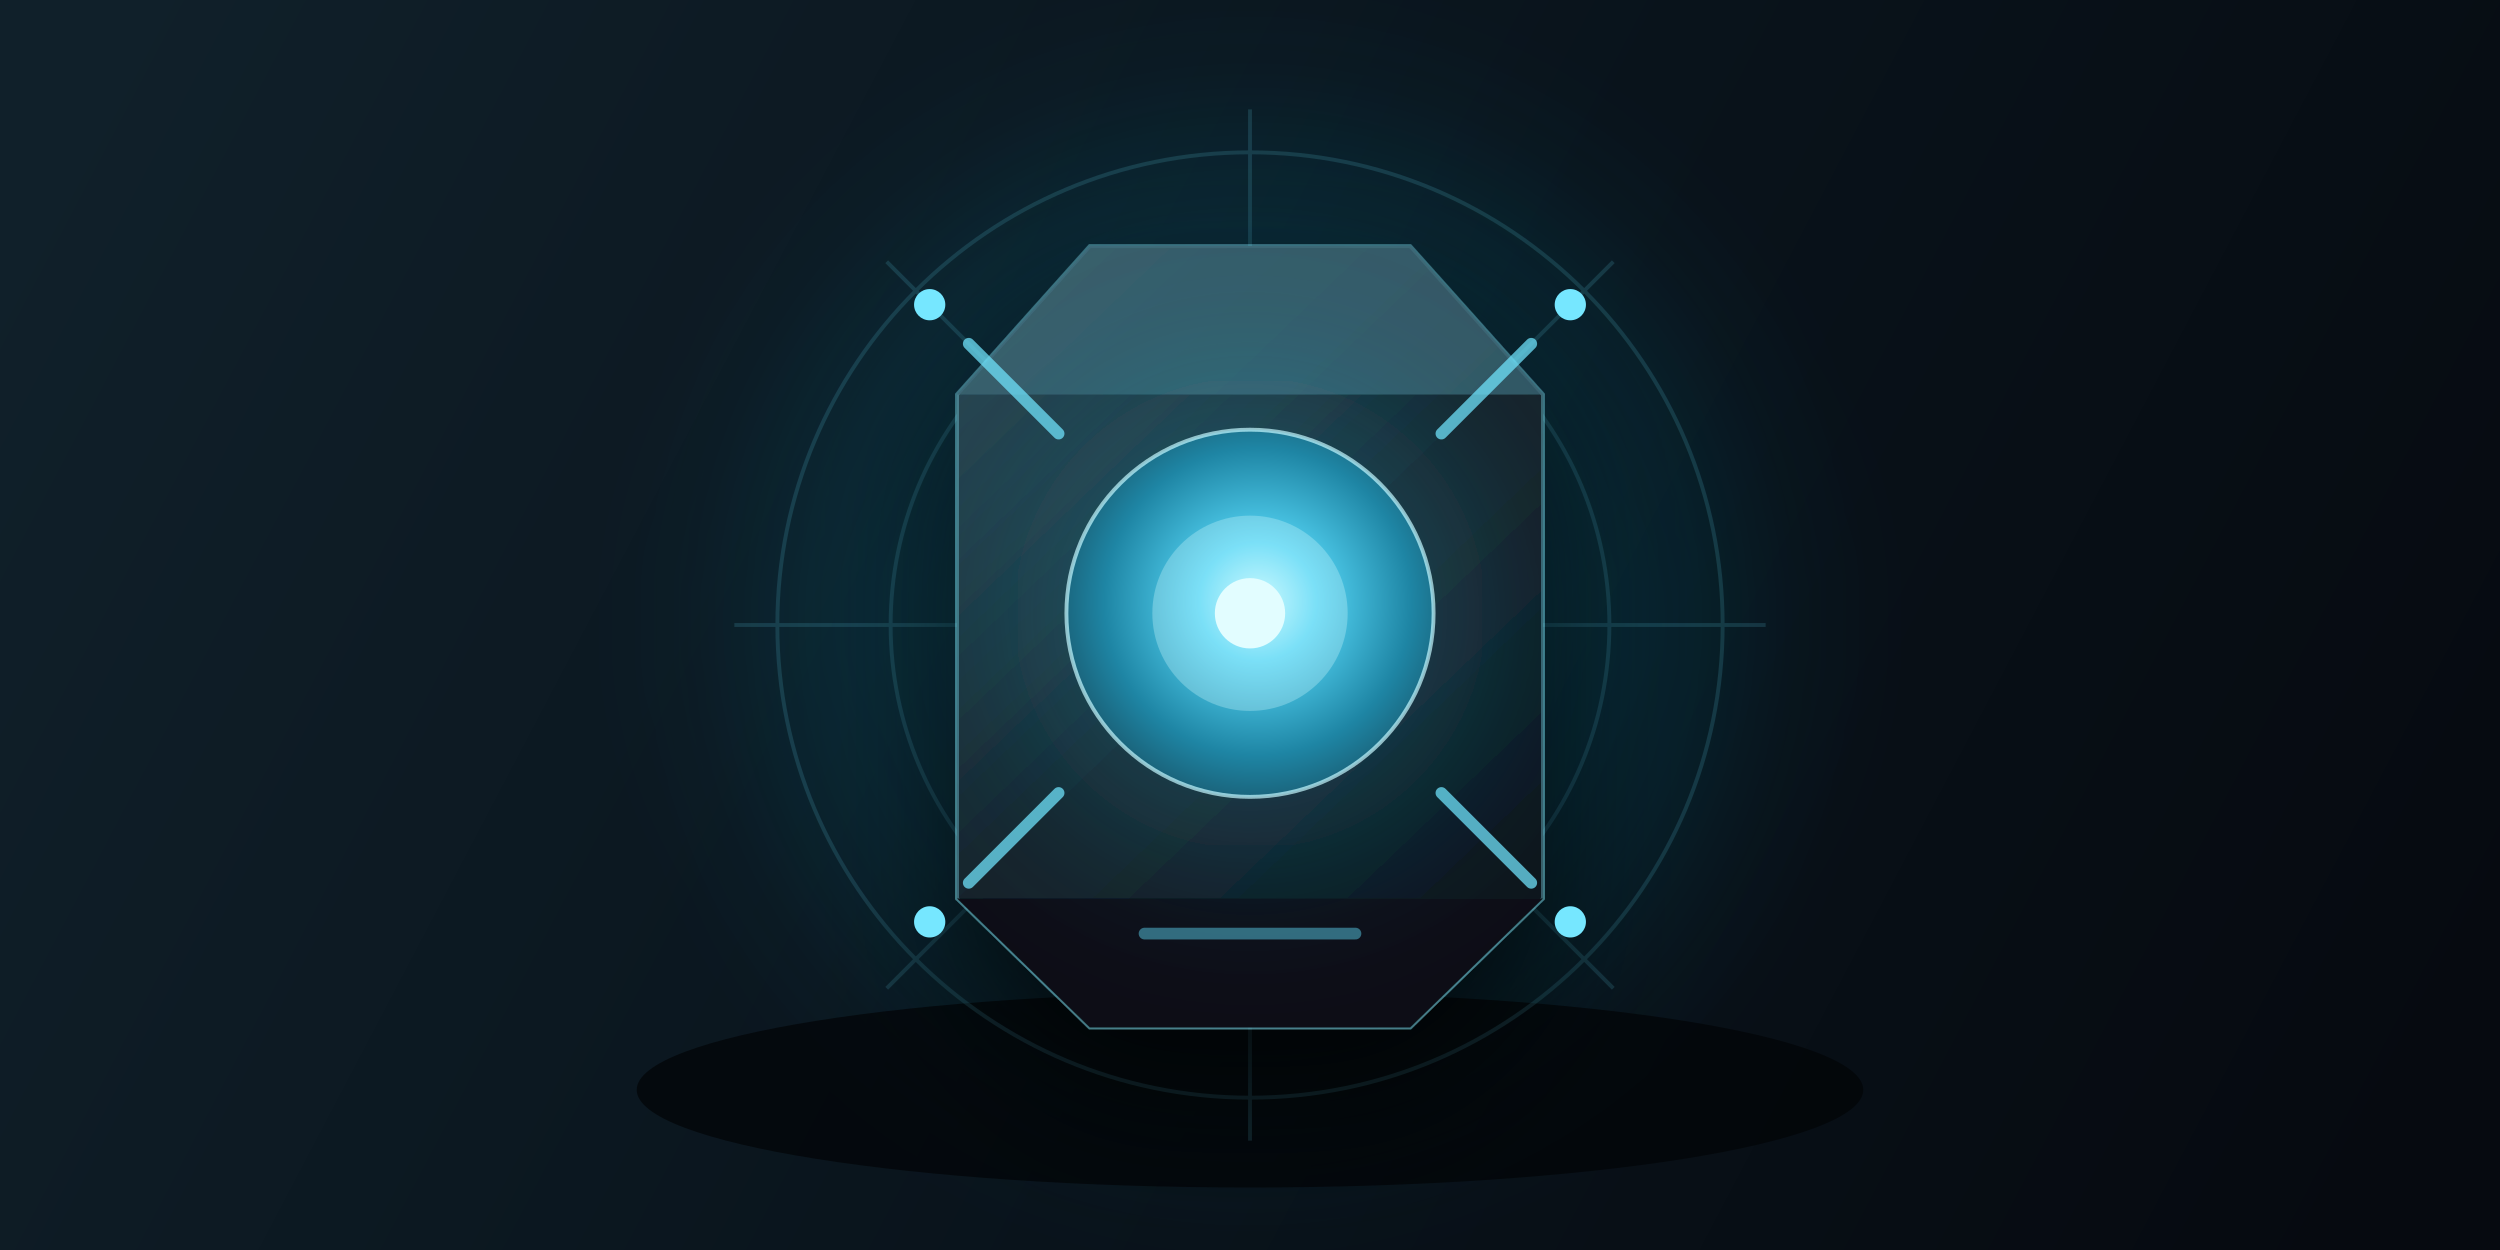
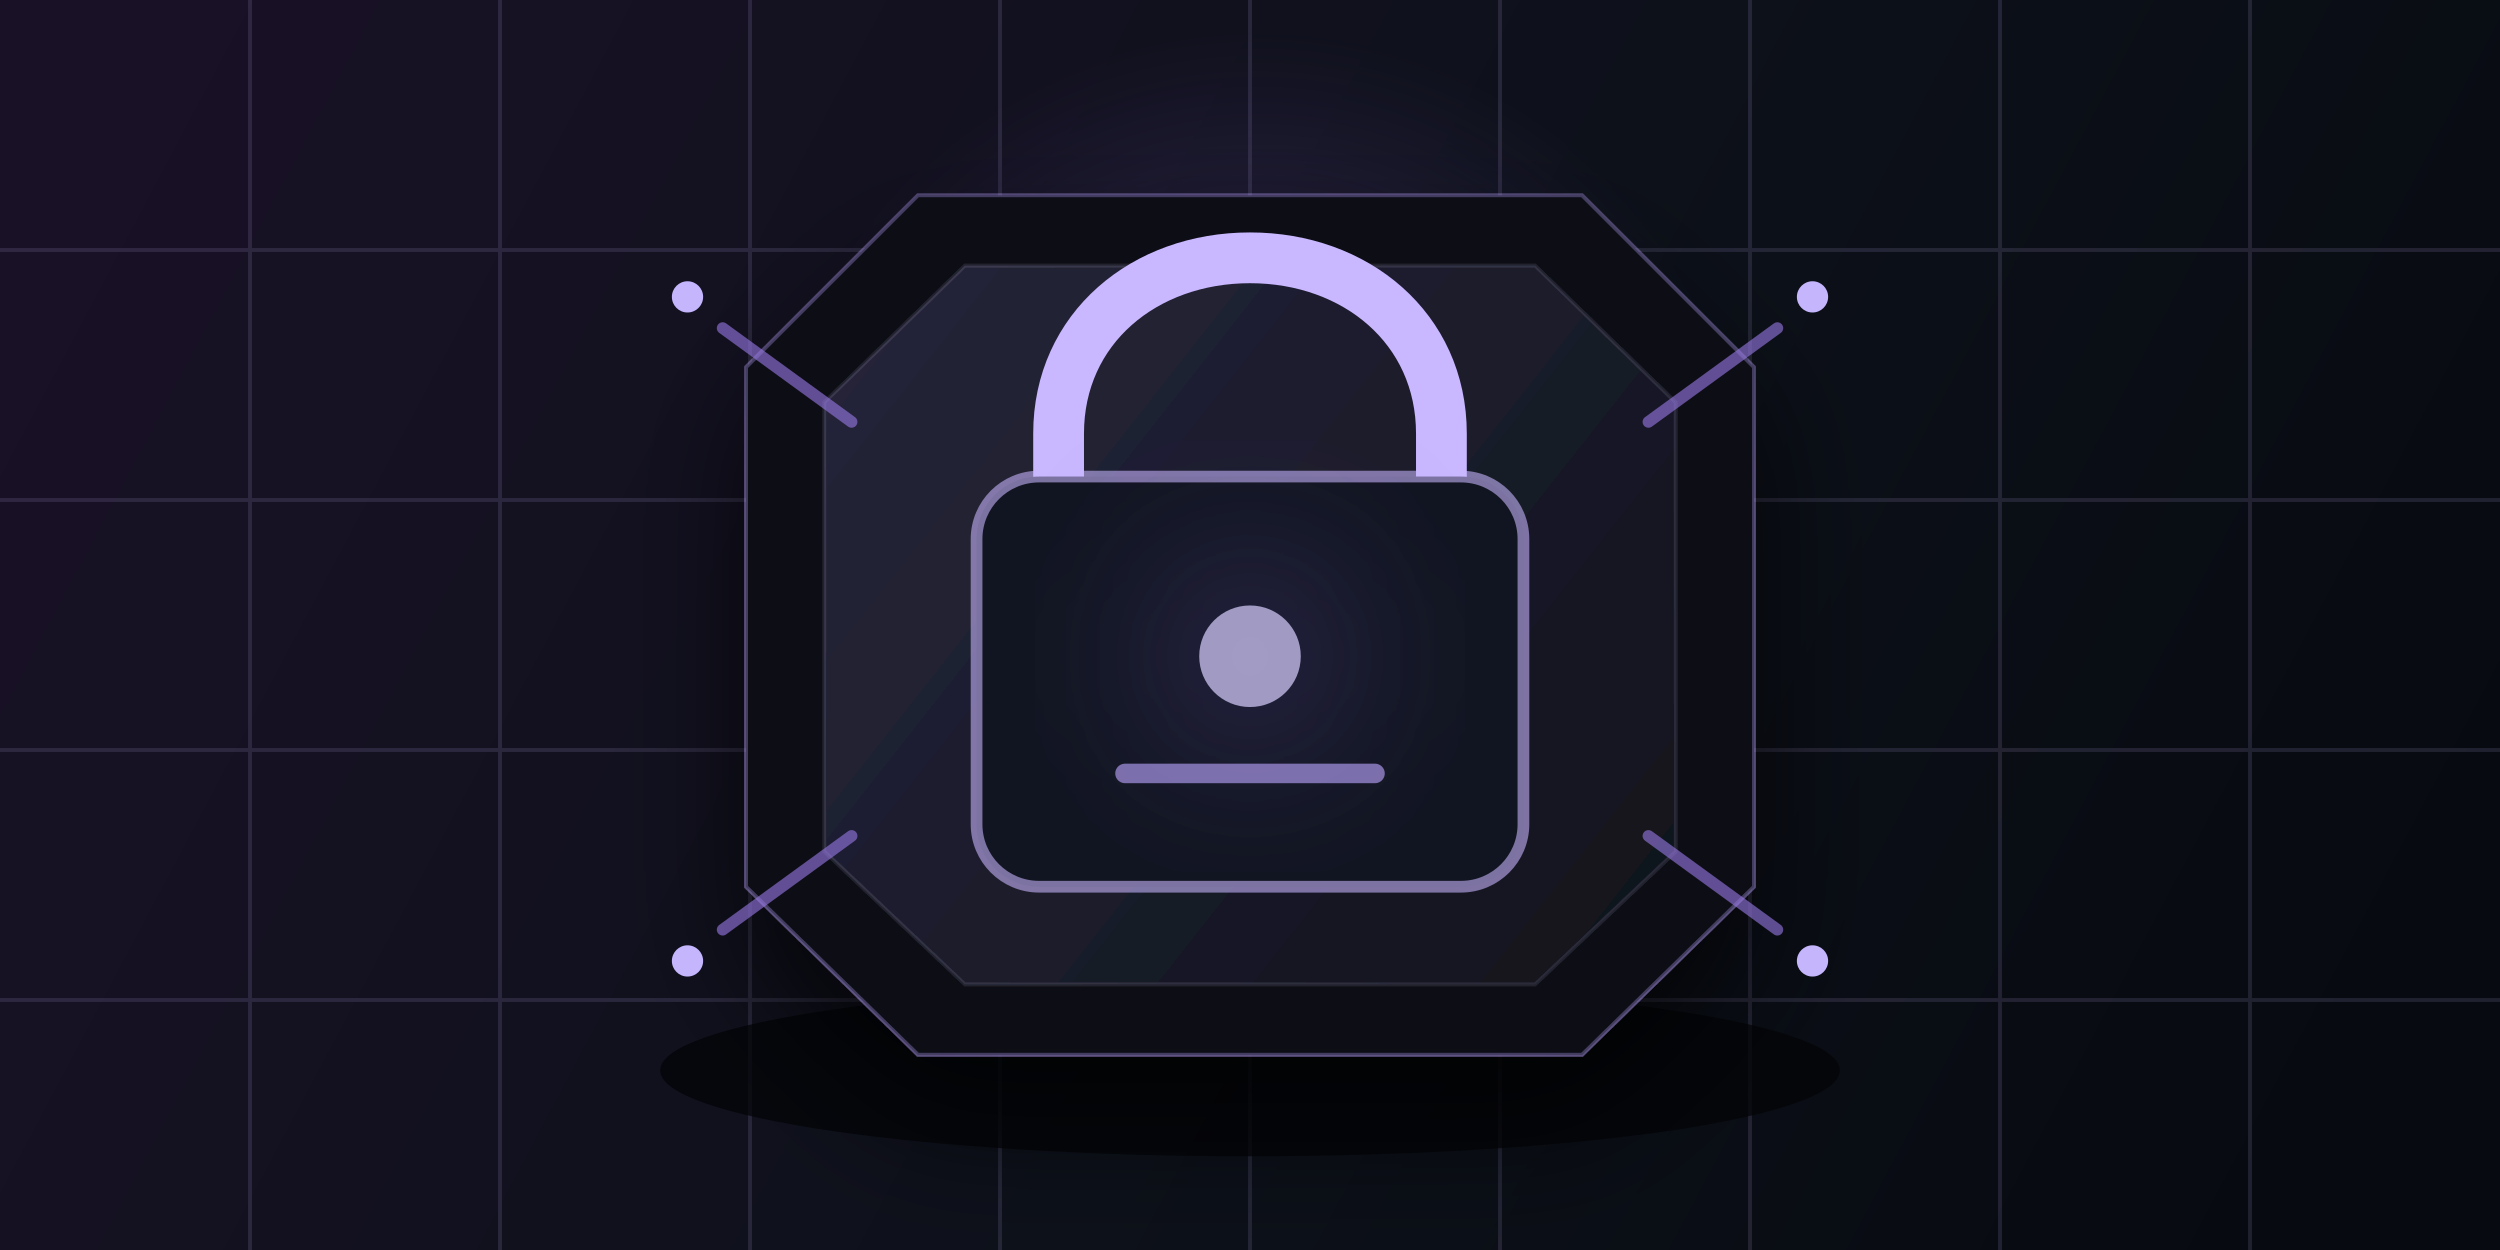
<svg xmlns="http://www.w3.org/2000/svg" viewBox="0 0 640 320" fill="none">
  <defs>
-     <linearGradient id="tlo" x1="22" y1="18" x2="600" y2="322" gradientUnits="userSpaceOnUse">
-       <stop stop-color="#10202A" />
-       <stop offset=".55" stop-color="#09131B" />
-       <stop offset="1" stop-color="#060A10" />
+     <linearGradient id="tlo" x1="38" y1="20" x2="590" y2="313" gradientUnits="userSpaceOnUse">
+       <stop stop-color="#191126" />
+       <stop offset=".55" stop-color="#0D111A" />
+       <stop offset="1" stop-color="#070A10" />
    </linearGradient>
-     <linearGradient id="obudowa" x1="245" y1="84" x2="399" y2="245" gradientUnits="userSpaceOnUse">
-       <stop stop-color="#2A4854" />
-       <stop offset=".48" stop-color="#15242C" />
-       <stop offset="1" stop-color="#0C121A" />
+     <radialGradient id="swiatlo" cx="0" cy="0" r="1" gradientTransform="translate(322 136) rotate(90) scale(128)" gradientUnits="userSpaceOnUse">
+       <stop stop-color="#B18AFF" stop-opacity=".32" />
+       <stop offset="1" stop-color="#875DDA" stop-opacity="0" />
+     </radialGradient>
+     <linearGradient id="szyba" x1="209" y1="62" x2="431" y2="237" gradientUnits="userSpaceOnUse">
+       <stop stop-color="#27263B" />
+       <stop offset="1" stop-color="#10131C" />
    </linearGradient>
-     <radialGradient id="rdzen" cx="0" cy="0" r="1" gradientTransform="translate(322 154) rotate(90) scale(68)" gradientUnits="userSpaceOnUse">
-       <stop stop-color="#C5F8FF" />
-       <stop offset=".22" stop-color="#54D4F4" />
-       <stop offset=".58" stop-color="#1E85A4" />
-       <stop offset="1" stop-color="#14313D" />
-     </radialGradient>
-     <filter id="blask" x="-70%" y="-70%" width="240%" height="240%">
+     <filter id="cien" x="-30%" y="-30%" width="160%" height="180%">
+       <feDropShadow dx="0" dy="17" stdDeviation="16" flood-color="#000" flood-opacity=".68" />
+     </filter>
+     <filter id="mgla" x="-60%" y="-60%" width="220%" height="220%">
      <feGaussianBlur stdDeviation="22" />
-     </filter>
-     <filter id="cien" x="-40%" y="-30%" width="180%" height="180%">
-       <feDropShadow dx="0" dy="19" stdDeviation="18" flood-color="#000" flood-opacity=".72" />
    </filter>
  </defs>
  <rect width="640" height="320" fill="url(#tlo)" />
-   <circle cx="320" cy="159" r="126" fill="#22B4DD" fill-opacity=".13" filter="url(#blask)" />
-   <ellipse cx="320" cy="279" rx="157" ry="25" fill="#020508" fill-opacity=".74" />
-   <g opacity=".15" stroke="#63DDF8">
-     <circle cx="320" cy="160" r="121" />
-     <circle cx="320" cy="160" r="92" />
-     <path d="M320 28V292M188 160H452" />
-     <path d="M227 67L413 253M413 67L227 253" />
+   <rect width="640" height="320" fill="url(#swiatlo)" />
+   <g opacity=".13" stroke="#C9B7FF">
+     <path d="M0 64H640M0 128H640M0 192H640M0 256H640" />
+     <path d="M64 0V320M128 0V320M192 0V320M256 0V320M320 0V320M384 0V320M448 0V320M512 0V320M576 0V320" />
  </g>
+   <ellipse cx="320" cy="274" rx="151" ry="22" fill="#020306" fill-opacity=".72" />
  <g filter="url(#cien)">
-     <path d="M279 63H361L395 101V230L361 263H279L245 230V101L279 63Z" fill="url(#obudowa)" stroke="#8AEEFF" stroke-opacity=".34" />
-     <path d="M279 63H361L395 101H245L279 63Z" fill="#3B6472" fill-opacity=".8" />
-     <path d="M245 230H395L361 263H279L245 230Z" fill="#0A1118" />
+     <path d="M235 50H405L449 94V227L405 270H235L191 227V94L235 50Z" fill="#090C13" stroke="#BBA4FF" stroke-opacity=".32" />
+     <path d="M247 68H393L429 103V218L393 252H247L211 218V103L247 68Z" fill="url(#szyba)" stroke="#E0D6FF" stroke-opacity=".12" />
  </g>
-   <circle cx="320" cy="157" r="60" fill="#2CC4E8" fill-opacity=".22" filter="url(#blask)" />
-   <circle cx="320" cy="157" r="47" fill="url(#rdzen)" stroke="#C3F8FF" stroke-opacity=".7" />
-   <circle cx="320" cy="157" r="25" fill="#D7FAFF" fill-opacity=".3" />
-   <circle cx="320" cy="157" r="9" fill="#E2FDFF" />
-   <path d="M271 111L248 88M369 111L392 88M271 203L248 226M369 203L392 226" stroke="#71E6FF" stroke-opacity=".72" stroke-width="3" stroke-linecap="round" />
-   <circle cx="238" cy="78" r="4" fill="#76E7FF" />
-   <circle cx="402" cy="78" r="4" fill="#76E7FF" />
-   <circle cx="238" cy="236" r="4" fill="#76E7FF" />
-   <circle cx="402" cy="236" r="4" fill="#76E7FF" />
-   <path d="M293 239H347" stroke="#61DDF8" stroke-opacity=".45" stroke-width="3" stroke-linecap="round" />
+   <path d="M271 128V111C271 84 293 66 320 66C347 66 369 84 369 111V128" stroke="#C9B7FF" stroke-width="13" stroke-linecap="round" />
+   <rect x="250" y="122" width="140" height="105" rx="16" fill="#111521" stroke="#C9B7FF" stroke-opacity=".58" stroke-width="3" />
+   <circle cx="320" cy="168" r="25" fill="#8E6EE5" fill-opacity=".24" filter="url(#mgla)" />
+   <circle cx="320" cy="168" r="13" fill="#D9D0FF" fill-opacity=".7" />
+   <path d="M288 198H352" stroke="#BBA4FF" stroke-opacity=".62" stroke-width="5" stroke-linecap="round" />
+   <path d="M218 108L185 84M422 108L455 84M218 214L185 238M422 214L455 238" stroke="#9A7AE8" stroke-opacity=".6" stroke-width="3" stroke-linecap="round" />
+   <circle cx="176" cy="76" r="4" fill="#C4B5FD" />
+   <circle cx="464" cy="76" r="4" fill="#C4B5FD" />
+   <circle cx="176" cy="246" r="4" fill="#C4B5FD" />
+   <circle cx="464" cy="246" r="4" fill="#C4B5FD" />
</svg>
